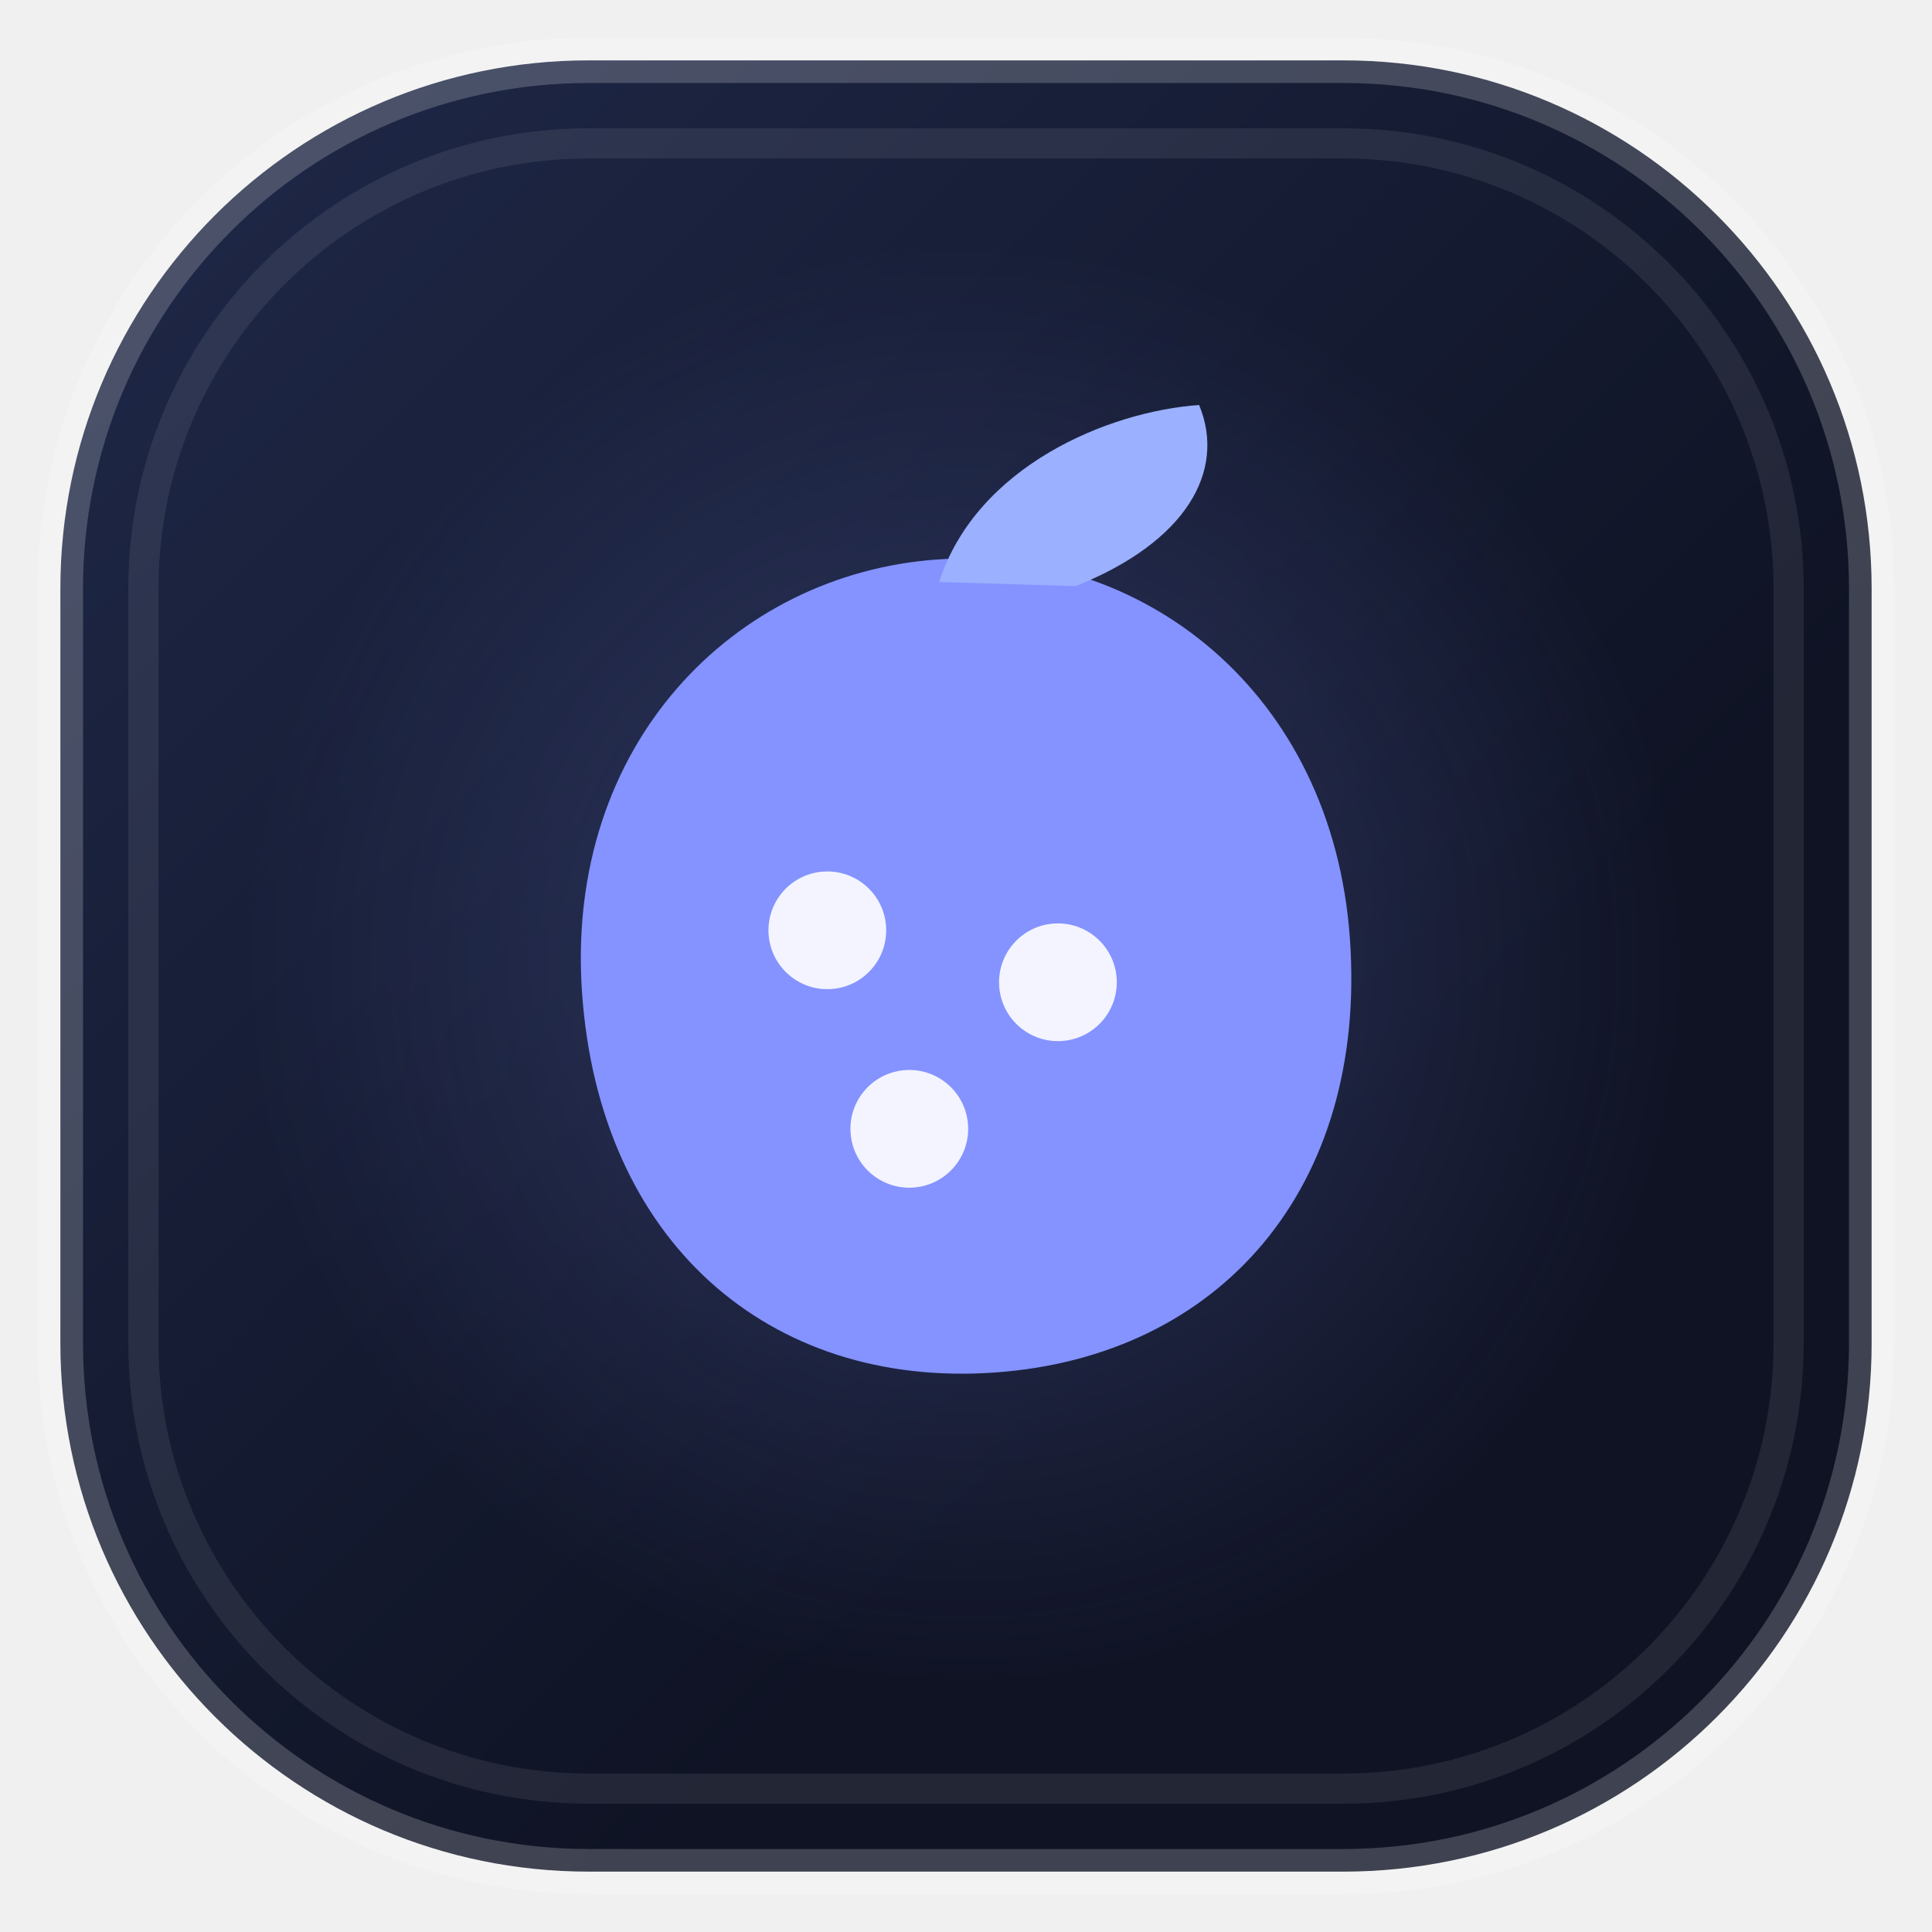
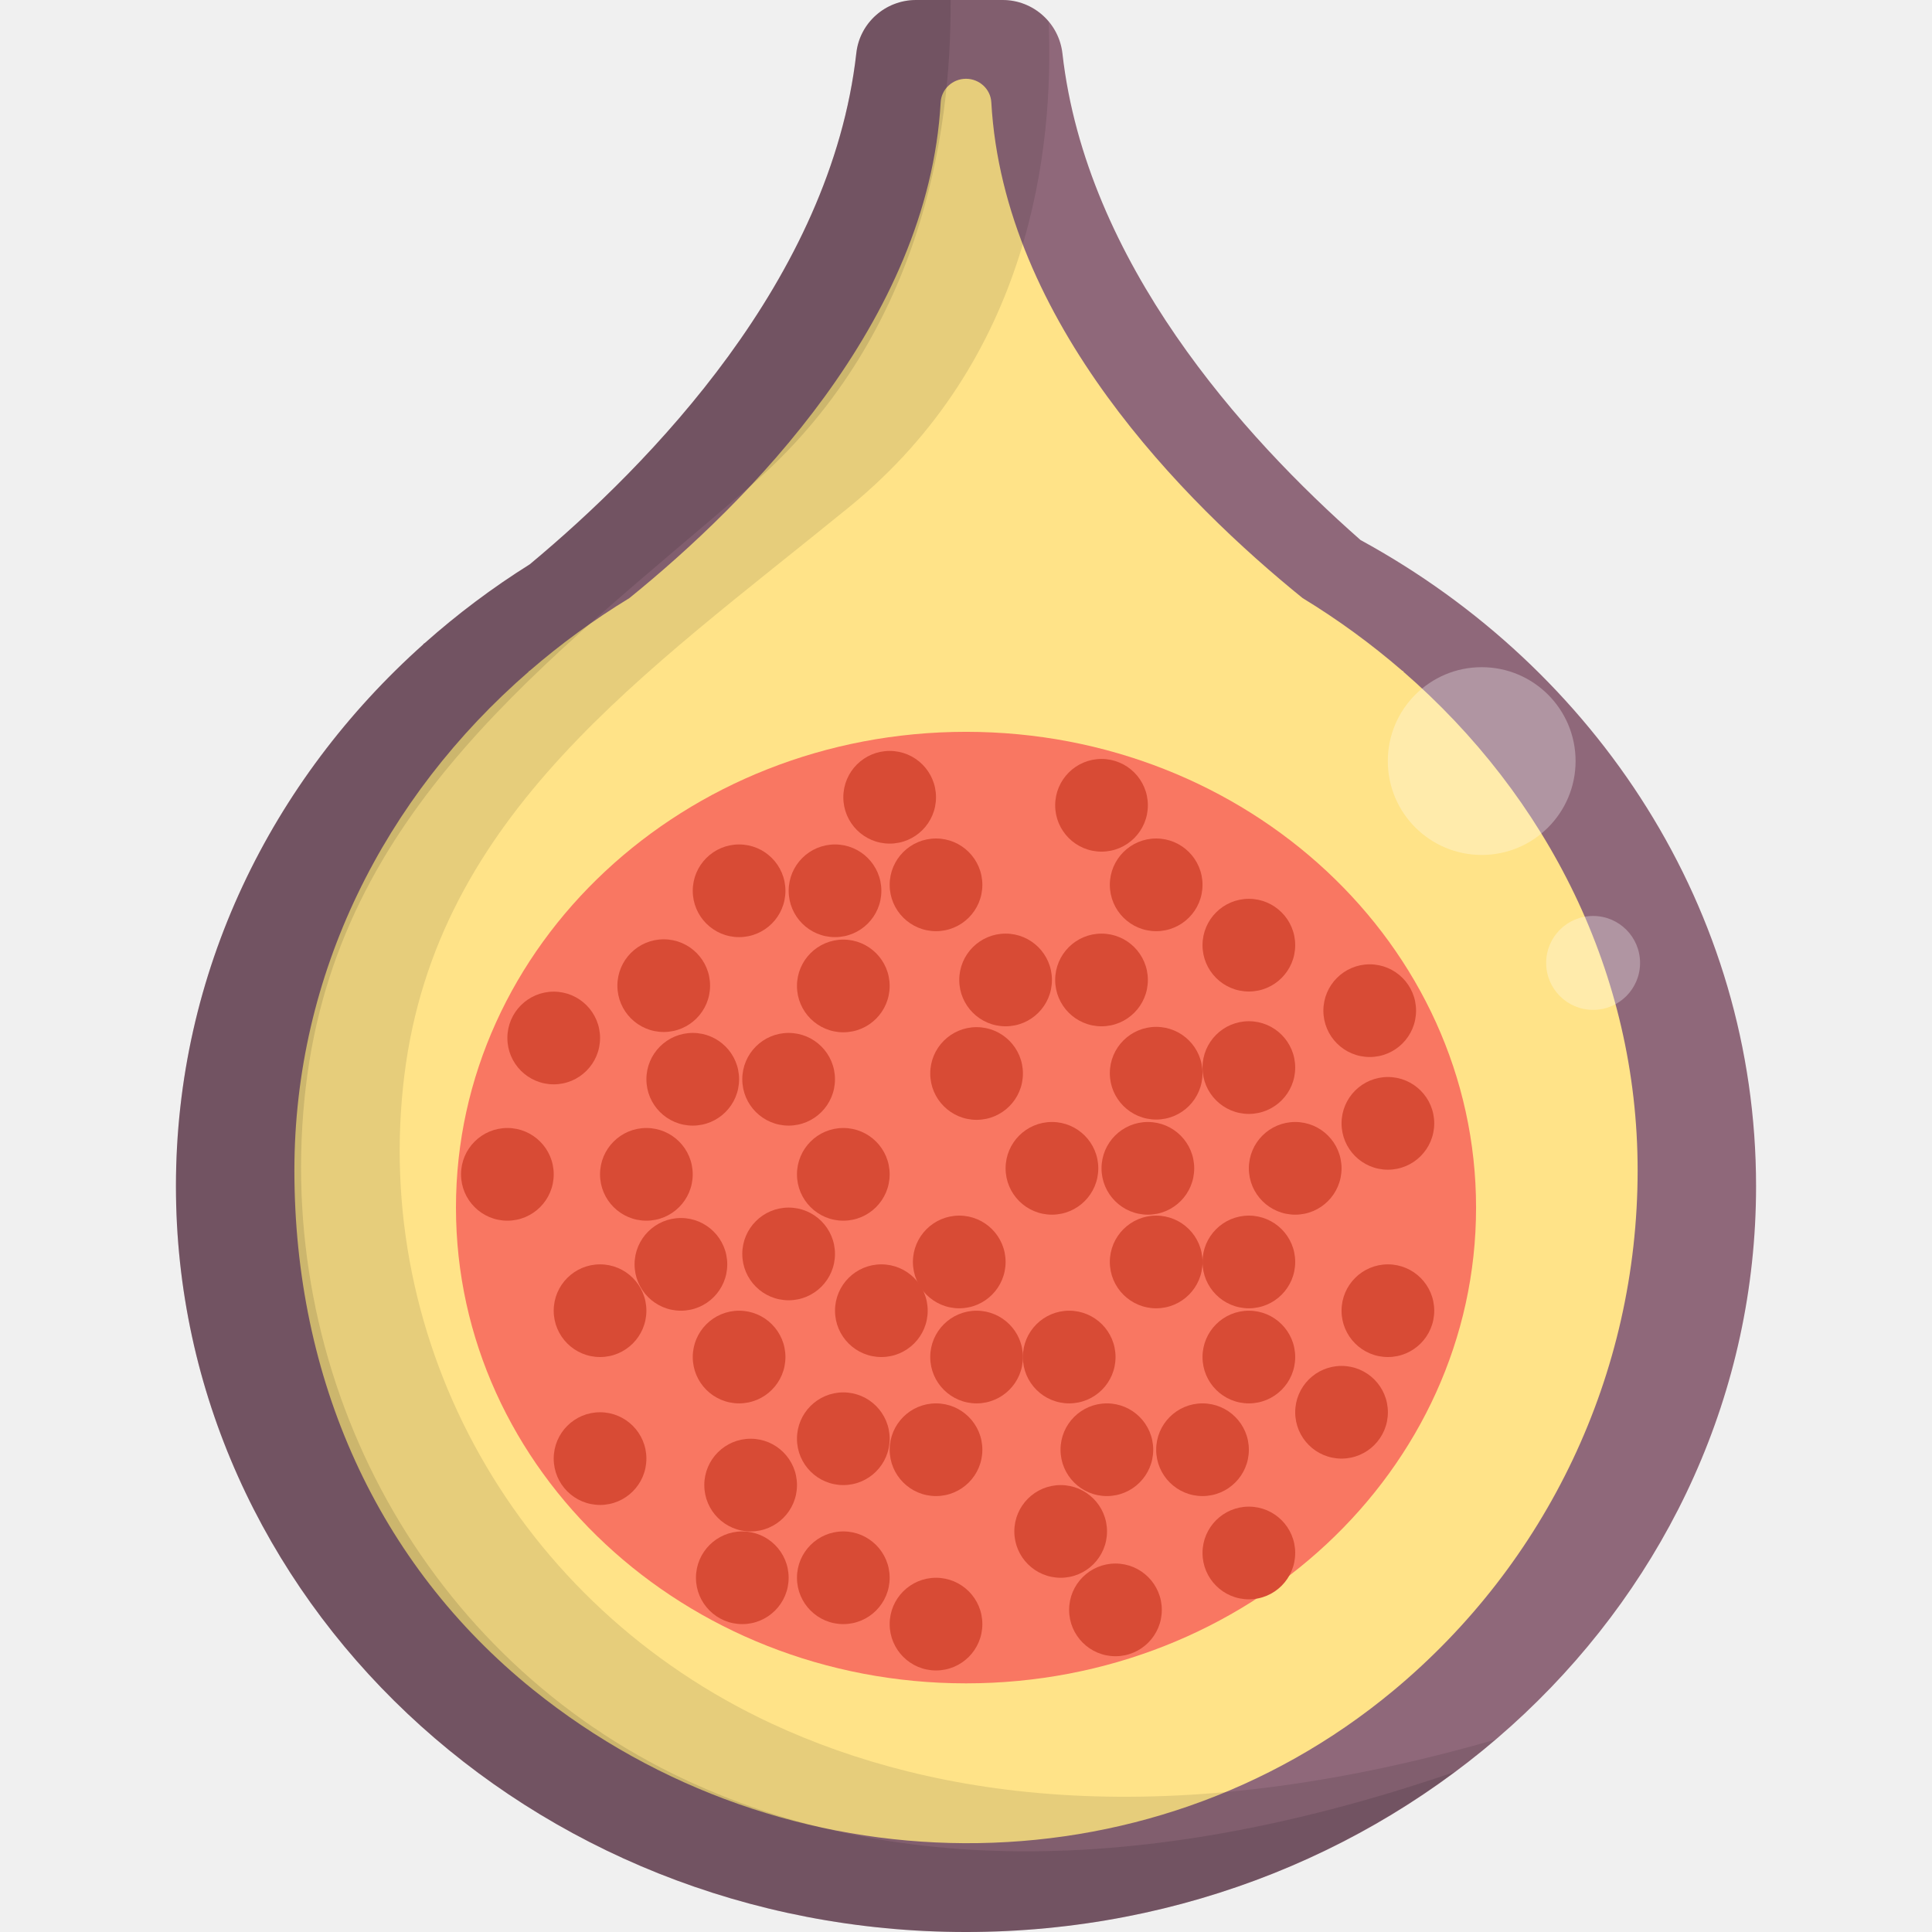
- <svg xmlns="http://www.w3.org/2000/svg" width="1024" height="1024" viewBox="0 0 1024 1024" fill="none">
-   <defs>
-     <linearGradient id="bg" x1="0" y1="0" x2="1024" y2="1024" gradientUnits="userSpaceOnUse">
-       <stop offset="0%" stop-color="#202A4B" />
-       <stop offset="65%" stop-color="#0F1324" />
-     </linearGradient>
-     <linearGradient id="fruit" x1="280" y1="260" x2="740" y2="760" gradientUnits="userSpaceOnUse">
-       <stop offset="0%" stop-color="#8493FF" />
-       <stop offset="55%" stop-color="#5257DC" />
-       <stop offset="100%" stop-color="#3539A1" />
-     </linearGradient>
-     <radialGradient id="glow" cx="50%" cy="50%" r="50%">
-       <stop offset="0%" stop-color="#8493FF" stop-opacity="0.25" />
-       <stop offset="100%" stop-color="#8493FF" stop-opacity="0" />
-     </radialGradient>
-   </defs>
-   <rect x="32" y="32" width="960" height="960" rx="280" fill="url(#bg)" stroke="rgba(255, 255, 255, 0.2)" stroke-width="24" />
-   <rect x="76" y="76" width="872" height="872" rx="236" stroke="rgba(255, 255, 255, 0.08)" stroke-width="16" fill="none" />
-   <circle cx="512" cy="512" r="380" fill="url(#glow)" />
-   <g transform="matrix(24 0 0 24 56 56)">
-     <g transform="rotate(-4 19 19)">
-       <path d="M19 10C14.5 10 10.5 13.5 10.5 19C10.5 24.5 14 28 19 28C24 28 27.5 24.5 27.5 19C27.5 13.5 23.5 10 19 10Z" fill="url(#fruit)" />
-       <path d="M19 10.5C20 8 23 7 25 7C25.5 8.5 24.5 10 22 10.8" fill="#9BB0FF" />
-       <circle cx="16" cy="18" r="1.3" fill="white" fill-opacity="0.9" />
-       <circle cx="21" cy="19.5" r="1.3" fill="white" fill-opacity="0.9" />
-       <circle cx="17.5" cy="22.5" r="1.3" fill="white" fill-opacity="0.9" />
-     </g>
+ <svg xmlns="http://www.w3.org/2000/svg" height="800px" width="800px" version="1.1" id="Layer_1" viewBox="0 0 511.996 511.996" xml:space="preserve">
+   <path style="fill:#8F687A;" d="M360.556,143.115c-31.308-27.552-72.735-73.684-78.999-128.93C280.646,6.107,273.838,0,265.711,0  h-9.791h-3.36h-9.791c-8.078,0-14.932,6.025-15.831,14.051c-6.723,59.879-54.762,109.049-86.536,135.497  c-9.903,6.204-19.198,13.196-27.821,20.856c-0.276,0.179-0.452,0.291-0.452,0.291h0.127c-40.386,36.034-65.628,87.04-65.628,143.642  c0,109.165,93.74,197.66,209.374,197.66s209.371-88.496,209.371-197.66C465.372,241.137,423.191,177.279,360.556,143.115z" />
+   <path style="fill:#FFE388;" d="M371.852,177.966h0.123c0,0-0.168-0.105-0.429-0.269c-8.168-7.051-16.962-13.483-26.339-19.195  c-31.289-25.32-79.246-73.269-82.501-131.398c-0.198-3.516-3.188-6.23-6.712-6.23l0,0l0,0c-3.52,0-6.51,2.714-6.708,6.23  c-3.251,58.129-51.212,106.078-82.497,131.398c-9.377,5.711-18.175,12.143-26.339,19.195c-0.261,0.164-0.429,0.269-0.429,0.269  h0.123c-38.232,33.163-62.127,80.1-62.127,132.189c0,55.273,21.976,104.323,63.202,137.576c66.49,53.623,162.418,54.9,228.076,0.265  c40.491-33.693,64.691-83.677,64.691-137.841C433.986,258.066,410.088,211.129,371.852,177.966z" />
+   <ellipse style="fill:#F97762;" cx="256.002" cy="320.021" rx="135.168" ry="126.082" />
+   <g>
+     <circle style="fill:#D84B35;" cx="266.491" cy="259.697" r="12.281" />
+     <circle style="fill:#D84B35;" cx="291.912" cy="259.697" r="12.281" />
+     <circle style="fill:#D84B35;" cx="278.773" cy="309.617" r="12.281" />
+     <circle style="fill:#D84B35;" cx="306.396" cy="284.409" r="12.281" />
+     <circle style="fill:#D84B35;" cx="330.958" cy="282.916" r="12.281" />
+     <circle style="fill:#D84B35;" cx="306.396" cy="234.489" r="12.281" />
+     <circle style="fill:#D84B35;" cx="258.802" cy="284.484" r="12.281" />
+     <circle style="fill:#D84B35;" cx="254.21" cy="334.43" r="12.281" />
+     <circle style="fill:#D84B35;" cx="258.802" cy="359.627" r="12.281" />
+     <circle style="fill:#D84B35;" cx="306.396" cy="334.43" r="12.281" />
+     <circle style="fill:#D84B35;" cx="293.331" cy="384.189" r="12.281" />
+     <circle style="fill:#D84B35;" cx="304.194" cy="309.617" r="12.281" />
+     <circle style="fill:#D84B35;" cx="291.912" cy="213.41" r="12.281" />
+     <circle style="fill:#D84B35;" cx="283.345" cy="359.627" r="12.281" />
+     <circle style="fill:#D84B35;" cx="330.958" cy="334.43" r="12.281" />
+     <circle style="fill:#D84B35;" cx="330.958" cy="359.627" r="12.281" />
+     <circle style="fill:#D84B35;" cx="295.608" cy="426.632" r="12.281" />
+     <circle style="fill:#D84B35;" cx="318.677" cy="384.189" r="12.281" />
+     <circle style="fill:#D84B35;" cx="281.087" cy="405.84" r="12.281" />
+     <circle style="fill:#D84B35;" cx="367.802" cy="347.346" r="12.281" />
+     <circle style="fill:#D84B35;" cx="367.802" cy="297.698" r="12.281" />
+     <circle style="fill:#D84B35;" cx="355.521" cy="374.26" r="12.281" />
+     <circle style="fill:#D84B35;" cx="362.987" cy="267.835" r="12.281" />
+     <circle style="fill:#D84B35;" cx="330.958" cy="250.477" r="12.281" />
+     <circle style="fill:#D84B35;" cx="330.958" cy="411.552" r="12.281" />
+     <circle style="fill:#D84B35;" cx="343.24" cy="309.617" r="12.281" />
+     <circle style="fill:#D84B35;" cx="183.584" cy="286.014" r="12.281" />
+     <circle style="fill:#D84B35;" cx="208.994" cy="286.014" r="12.281" />
+     <circle style="fill:#D84B35;" cx="195.865" cy="236.068" r="12.281" />
+     <circle style="fill:#D84B35;" cx="223.485" cy="261.284" r="12.281" />
+     <circle style="fill:#D84B35;" cx="146.74" cy="275.077" r="12.281" />
+     <circle style="fill:#D84B35;" cx="223.485" cy="311.211" r="12.281" />
+     <circle style="fill:#D84B35;" cx="175.894" cy="261.206" r="12.281" />
+     <circle style="fill:#D84B35;" cx="159.018" cy="347.346" r="12.281" />
+     <circle style="fill:#D84B35;" cx="159.018" cy="386.541" r="12.281" />
+     <circle style="fill:#D84B35;" cx="235.77" cy="211.282" r="12.281" />
+     <circle style="fill:#D84B35;" cx="233.567" cy="347.346" r="12.281" />
+     <circle style="fill:#D84B35;" cx="221.286" cy="236.068" r="12.281" />
+     <circle style="fill:#D84B35;" cx="208.994" cy="332.302" r="12.281" />
+     <circle style="fill:#D84B35;" cx="195.865" cy="359.627" r="12.281" />
+     <circle style="fill:#D84B35;" cx="248.051" cy="234.489" r="12.281" />
+     <circle style="fill:#D84B35;" cx="223.485" cy="381.278" r="12.281" />
+     <circle style="fill:#D84B35;" cx="171.295" cy="311.211" r="12.281" />
+     <circle style="fill:#D84B35;" cx="180.448" cy="335.065" r="12.281" />
+     <circle style="fill:#D84B35;" cx="134.459" cy="311.211" r="12.281" />
+     <circle style="fill:#D84B35;" cx="248.051" cy="430.403" r="12.281" />
+     <circle style="fill:#D84B35;" cx="198.926" cy="393.559" r="12.281" />
+     <circle style="fill:#D84B35;" cx="196.716" cy="418.121" r="12.281" />
+     <circle style="fill:#D84B35;" cx="248.051" cy="384.189" r="12.281" />
+     <circle style="fill:#D84B35;" cx="223.485" cy="418.121" r="12.281" />
+   </g>
+   <path style="opacity:0.1;enable-background:new    ;" d="M198.926,128.74C144.65,175.599,89.631,214.832,81.03,288.168  c-8.791,74.968,29.695,148.674,97.44,181.971c45.631,22.427,112.364,31.998,207.075-0.571c3.707-2.762,7.346-5.603,10.844-8.593  c-86.655,25.04-148.651,15.876-191.789-4.151c-67.745-31.45-106.231-101.064-97.44-171.877  c8.601-69.271,63.62-106.328,117.896-150.589c48.02-39.158,54.28-94.733,52.835-128.636C274.95,2.225,270.583,0,265.711,0h-9.791  h-3.36h-0.635C252.176,36.19,243.758,90.03,198.926,128.74z" />
+   <path style="opacity:0.2;enable-background:new    ;" d="M178.47,470.136c-67.745-33.297-106.231-107-97.44-181.971  c8.601-73.333,63.62-112.565,117.896-159.424C243.758,90.03,252.176,36.19,251.922,0h-9.157c-8.078,0-14.932,6.025-15.831,14.051  c-6.723,59.879-54.762,109.049-86.536,135.497c-9.903,6.204-19.198,13.196-27.821,20.856c-0.276,0.179-0.452,0.291-0.452,0.291  h0.127c-40.386,36.034-65.628,87.04-65.628,143.642c0,109.165,93.74,197.66,209.374,197.66c48.923,0,93.893-15.887,129.539-42.436  C290.83,502.134,224.101,492.567,178.47,470.136z" />
+   <g style="opacity:0.3;">
+     <circle style="fill:#FFFFFF;" cx="392.663" cy="201.688" r="24.88" />
+     <circle style="fill:#FFFFFF;" cx="422.19" cy="255.181" r="12.442" />
  </g>
</svg>
